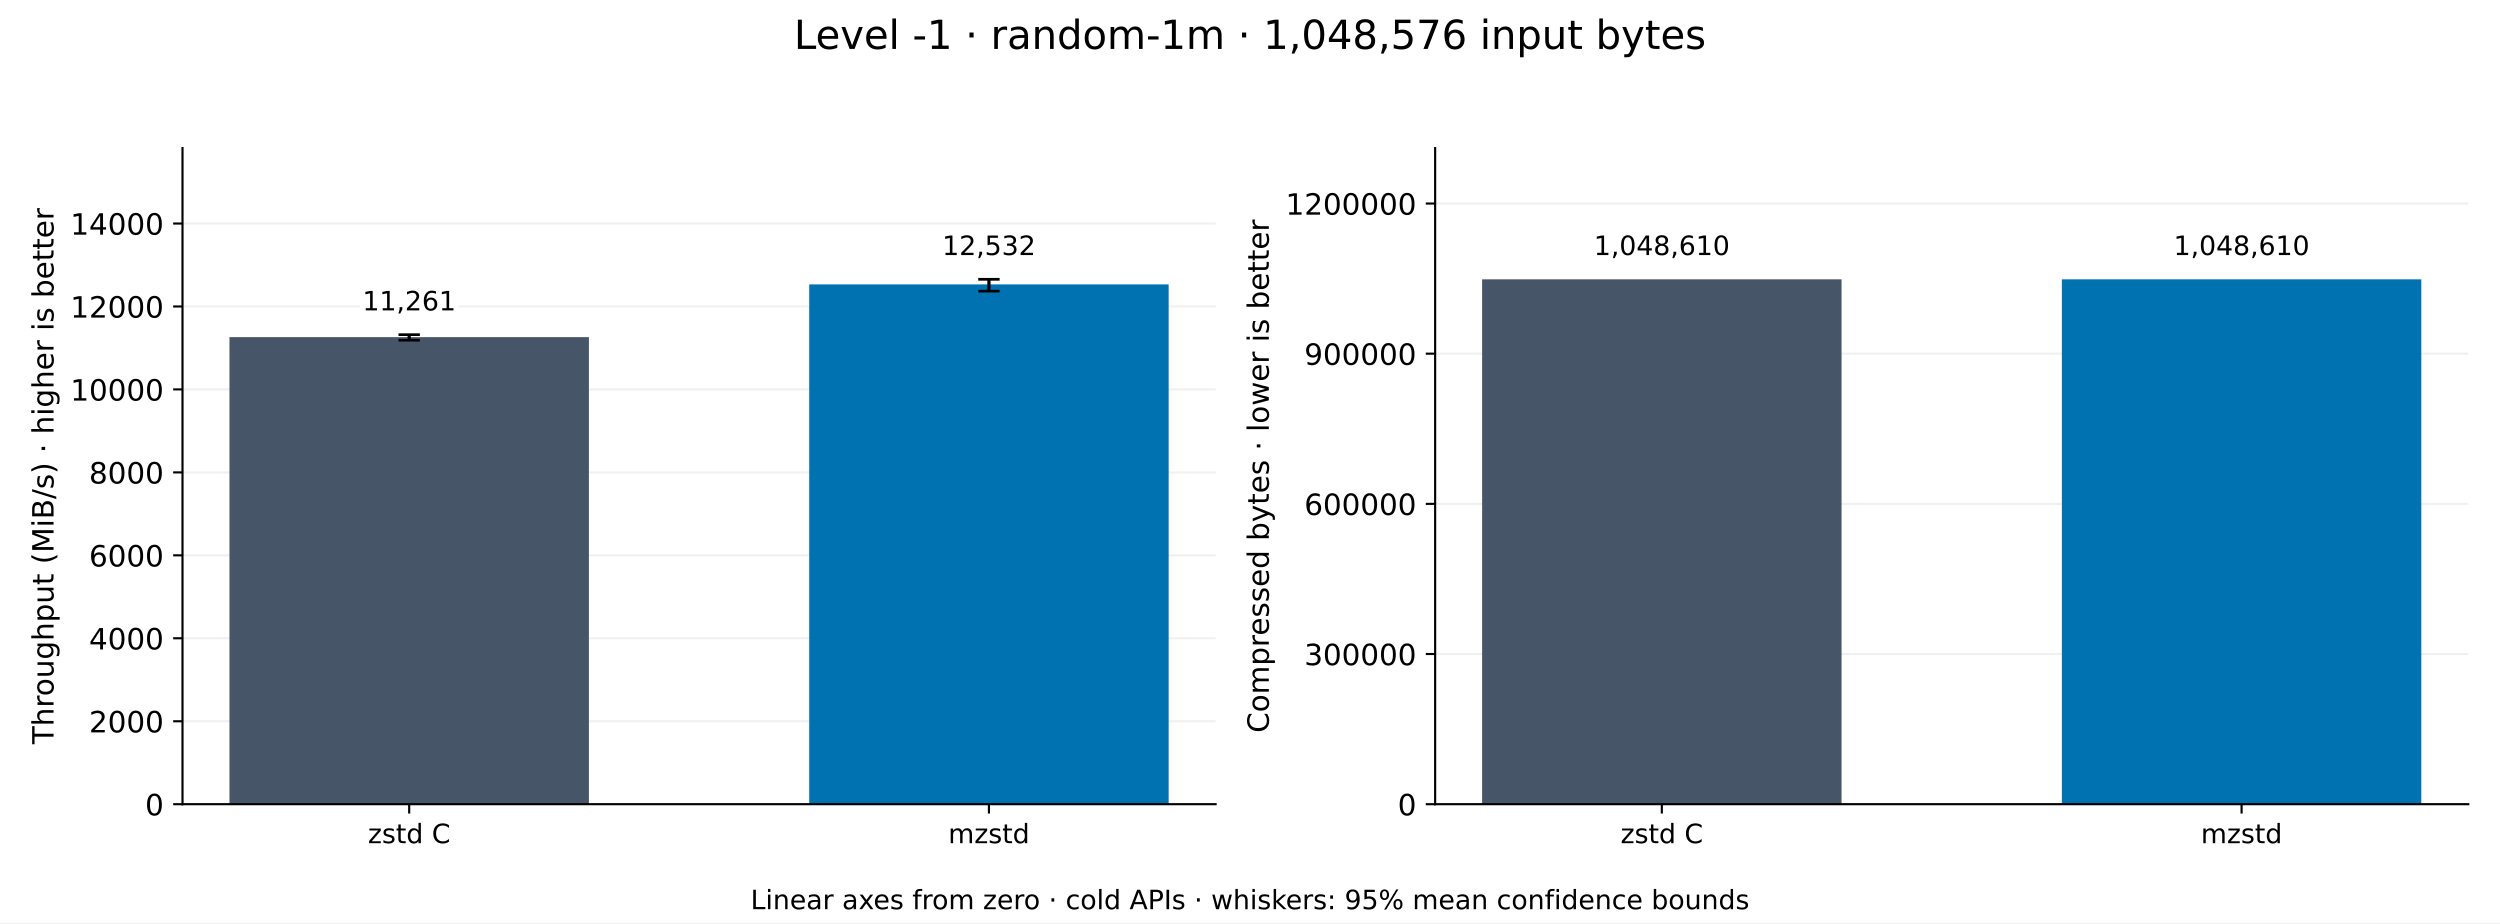
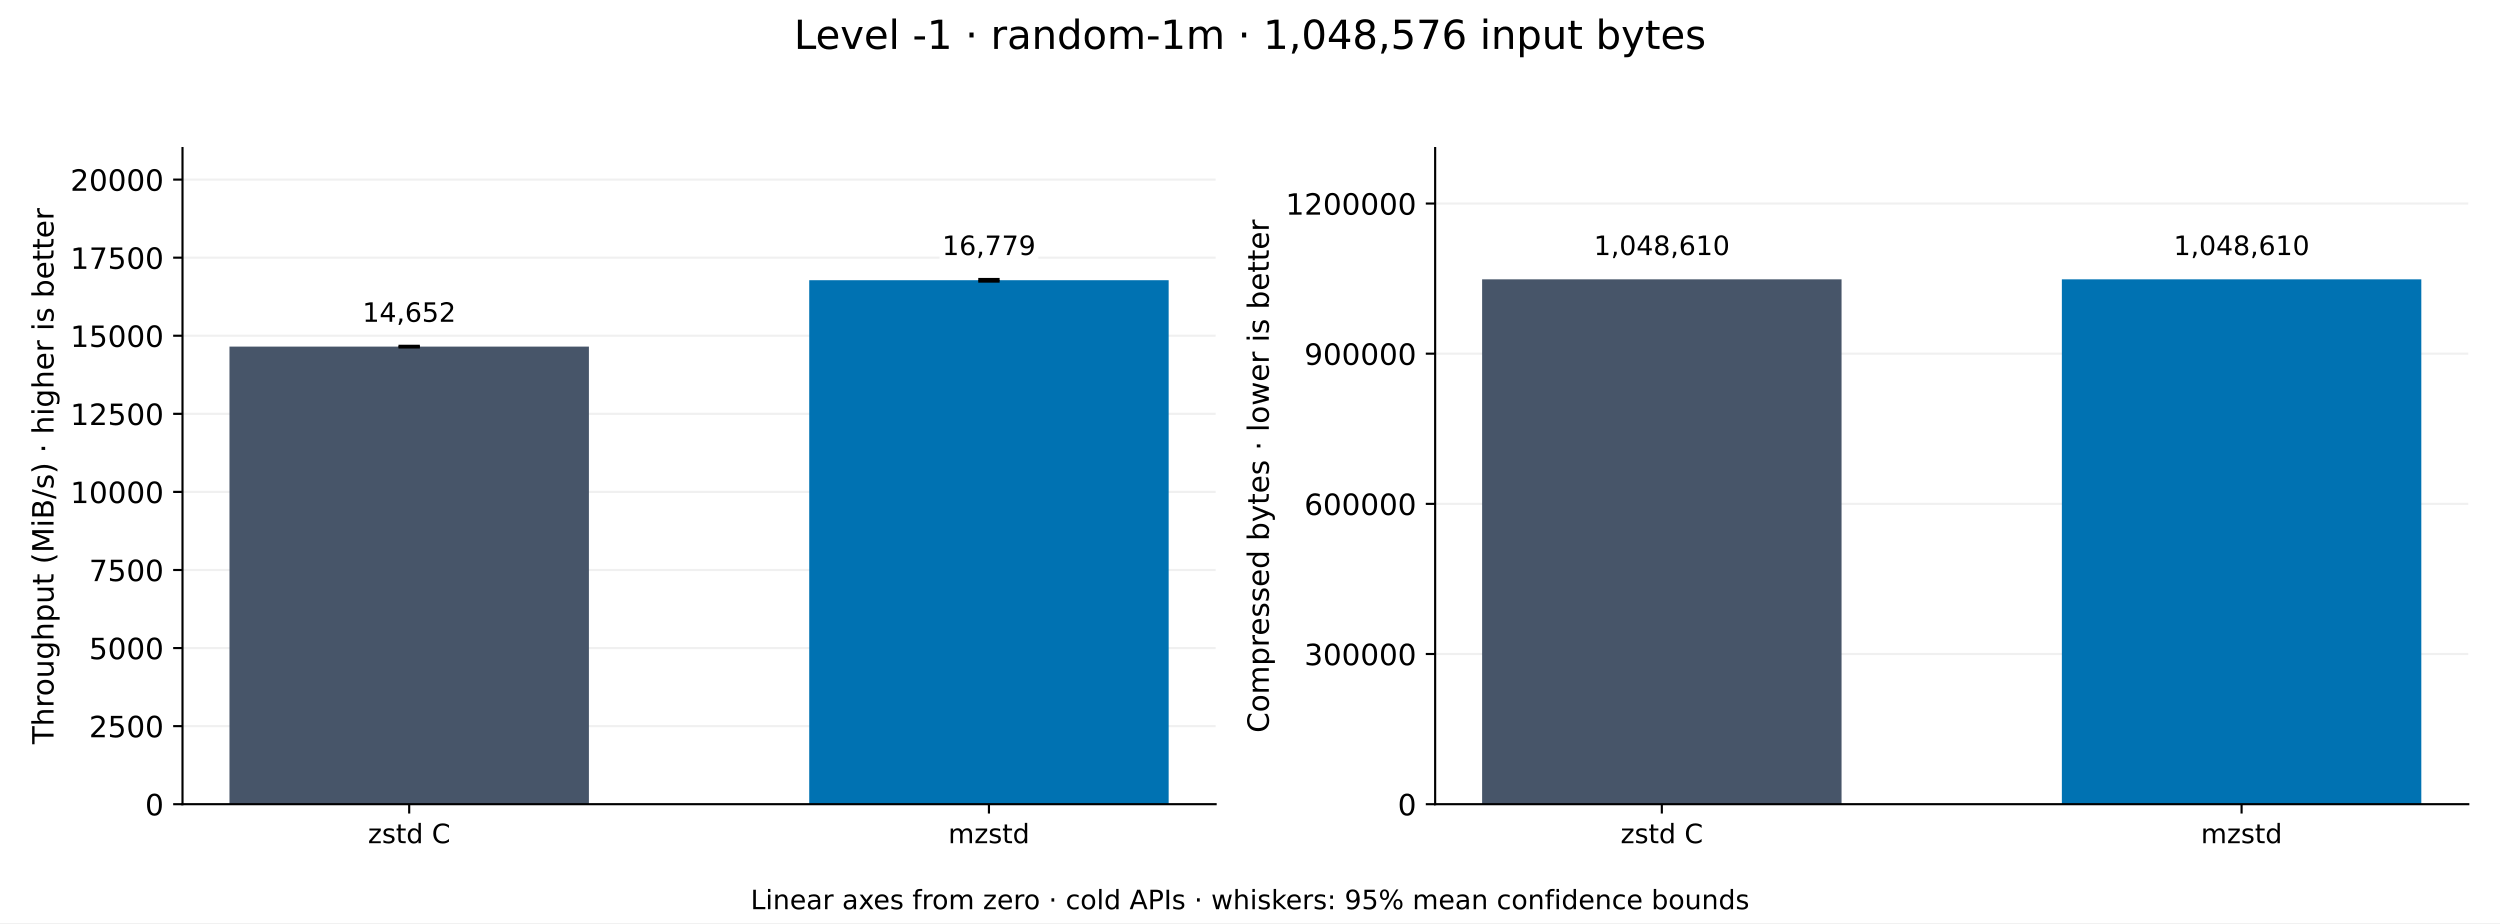
<svg xmlns="http://www.w3.org/2000/svg" xmlns:xlink="http://www.w3.org/1999/xlink" width="936pt" height="345.6pt" viewBox="0 0 936 345.6" version="1.1">
  <defs>
    <style type="text/css">*{stroke-linejoin: round; stroke-linecap: butt}</style>
  </defs>
  <g id="figure_1">
    <g id="patch_1">
      <path d="M 0 345.6 L 936 345.6 L 936 0 L 0 0 z " style="fill: #ffffff" />
    </g>
    <g id="axes_1">
      <g id="patch_2">
        <path d="M 68.33 301.088 L 455.13 301.088 L 455.13 55.44 L 68.33 55.44 z " style="fill: #ffffff" />
      </g>
      <g id="matplotlib.axis_1">
        <g id="xtick_1">
          <g id="line2d_1">
            <defs>
              <path id="mcbfd24ea1b" d="M 0 0 L 0 3.5 " style="stroke: #000000; stroke-width: 0.8" />
            </defs>
            <g>
              <use xlink:href="#mcbfd24ea1b" x="153.2" y="301.088" style="stroke: #000000; stroke-width: 0.8" />
            </g>
          </g>
          <g id="text_1">
            <text style="font-size: 10px; font-family: 'DejaVu Sans', 'Bitstream Vera Sans', 'Computer Modern Sans Serif', 'Lucida Grande', 'Verdana', 'Geneva', 'Lucid', 'Arial', 'Helvetica', 'Avant Garde', sans-serif; text-anchor: middle" x="153.2" y="315.686" transform="rotate(-0 153.2003 315.6864)">zstd C</text>
          </g>
        </g>
        <g id="xtick_2">
          <g id="line2d_2">
            <g>
              <use xlink:href="#mcbfd24ea1b" x="370.26" y="301.088" style="stroke: #000000; stroke-width: 0.8" />
            </g>
          </g>
          <g id="text_2">
            <text style="font-size: 10px; font-family: 'DejaVu Sans', 'Bitstream Vera Sans', 'Computer Modern Sans Serif', 'Lucida Grande', 'Verdana', 'Geneva', 'Lucid', 'Arial', 'Helvetica', 'Avant Garde', sans-serif; text-anchor: middle" x="370.26" y="315.686" transform="rotate(-0 370.2597 315.6864)">mzstd</text>
          </g>
        </g>
      </g>
      <g id="matplotlib.axis_2">
        <g id="ytick_1">
          <g id="line2d_3">
            <path d="M 68.33 301.088 L 455.13 301.088 " clip-path="url(#p31818db50f)" style="fill: none; stroke: #b0b0b0; stroke-opacity: 0.18; stroke-width: 0.8; stroke-linecap: square" />
          </g>
          <g id="line2d_4">
            <defs>
              <path id="m862e928616" d="M 0 0 L -3.5 0 " style="stroke: #000000; stroke-width: 0.8" />
            </defs>
            <g>
              <use xlink:href="#m862e928616" x="68.33" y="301.088" style="stroke: #000000; stroke-width: 0.8" />
            </g>
          </g>
          <g id="text_3">
            <text style="font-size: 11px; font-family: 'DejaVu Sans', 'Bitstream Vera Sans', 'Computer Modern Sans Serif', 'Lucida Grande', 'Verdana', 'Geneva', 'Lucid', 'Arial', 'Helvetica', 'Avant Garde', sans-serif; text-anchor: end" x="61.33" y="305.267" transform="rotate(-0 61.33 305.2671)">0</text>
          </g>
        </g>
        <g id="ytick_2">
          <g id="line2d_5">
-             <path d="M 68.33 270.031 L 455.13 270.031 " clip-path="url(#p31818db50f)" style="fill: none; stroke: #b0b0b0; stroke-opacity: 0.18; stroke-width: 0.8; stroke-linecap: square" />
+             <path d="M 68.33 271.858 L 455.13 271.858 " clip-path="url(#p31818db50f)" style="fill: none; stroke: #b0b0b0; stroke-opacity: 0.18; stroke-width: 0.8; stroke-linecap: square" />
          </g>
          <g id="line2d_6">
            <g>
-               <use xlink:href="#m862e928616" x="68.33" y="270.031" style="stroke: #000000; stroke-width: 0.8" />
+               <use xlink:href="#m862e928616" x="68.33" y="271.858" style="stroke: #000000; stroke-width: 0.8" />
            </g>
          </g>
          <g id="text_4">
-             <text style="font-size: 11px; font-family: 'DejaVu Sans', 'Bitstream Vera Sans', 'Computer Modern Sans Serif', 'Lucida Grande', 'Verdana', 'Geneva', 'Lucid', 'Arial', 'Helvetica', 'Avant Garde', sans-serif; text-anchor: end" x="61.33" y="274.21" transform="rotate(-0 61.33 274.2096)">2000</text>
+             <text style="font-size: 11px; font-family: 'DejaVu Sans', 'Bitstream Vera Sans', 'Computer Modern Sans Serif', 'Lucida Grande', 'Verdana', 'Geneva', 'Lucid', 'Arial', 'Helvetica', 'Avant Garde', sans-serif; text-anchor: end" x="61.33" y="276.037" transform="rotate(-0 61.33 276.0371)">2500</text>
          </g>
        </g>
        <g id="ytick_3">
          <g id="line2d_7">
-             <path d="M 68.33 238.973 L 455.13 238.973 " clip-path="url(#p31818db50f)" style="fill: none; stroke: #b0b0b0; stroke-opacity: 0.18; stroke-width: 0.8; stroke-linecap: square" />
+             <path d="M 68.33 242.628 L 455.13 242.628 " clip-path="url(#p31818db50f)" style="fill: none; stroke: #b0b0b0; stroke-opacity: 0.18; stroke-width: 0.8; stroke-linecap: square" />
          </g>
          <g id="line2d_8">
            <g>
-               <use xlink:href="#m862e928616" x="68.33" y="238.973" style="stroke: #000000; stroke-width: 0.8" />
+               <use xlink:href="#m862e928616" x="68.33" y="242.628" style="stroke: #000000; stroke-width: 0.8" />
            </g>
          </g>
          <g id="text_5">
-             <text style="font-size: 11px; font-family: 'DejaVu Sans', 'Bitstream Vera Sans', 'Computer Modern Sans Serif', 'Lucida Grande', 'Verdana', 'Geneva', 'Lucid', 'Arial', 'Helvetica', 'Avant Garde', sans-serif; text-anchor: end" x="61.33" y="243.152" transform="rotate(-0 61.33 243.1522)">4000</text>
+             <text style="font-size: 11px; font-family: 'DejaVu Sans', 'Bitstream Vera Sans', 'Computer Modern Sans Serif', 'Lucida Grande', 'Verdana', 'Geneva', 'Lucid', 'Arial', 'Helvetica', 'Avant Garde', sans-serif; text-anchor: end" x="61.33" y="246.807" transform="rotate(-0 61.33 246.807)">5000</text>
          </g>
        </g>
        <g id="ytick_4">
          <g id="line2d_9">
-             <path d="M 68.33 207.916 L 455.13 207.916 " clip-path="url(#p31818db50f)" style="fill: none; stroke: #b0b0b0; stroke-opacity: 0.18; stroke-width: 0.8; stroke-linecap: square" />
+             <path d="M 68.33 213.398 L 455.13 213.398 " clip-path="url(#p31818db50f)" style="fill: none; stroke: #b0b0b0; stroke-opacity: 0.18; stroke-width: 0.8; stroke-linecap: square" />
          </g>
          <g id="line2d_10">
            <g>
-               <use xlink:href="#m862e928616" x="68.33" y="207.916" style="stroke: #000000; stroke-width: 0.8" />
+               <use xlink:href="#m862e928616" x="68.33" y="213.398" style="stroke: #000000; stroke-width: 0.8" />
            </g>
          </g>
          <g id="text_6">
-             <text style="font-size: 11px; font-family: 'DejaVu Sans', 'Bitstream Vera Sans', 'Computer Modern Sans Serif', 'Lucida Grande', 'Verdana', 'Geneva', 'Lucid', 'Arial', 'Helvetica', 'Avant Garde', sans-serif; text-anchor: end" x="61.33" y="212.095" transform="rotate(-0 61.33 212.0947)">6000</text>
+             <text style="font-size: 11px; font-family: 'DejaVu Sans', 'Bitstream Vera Sans', 'Computer Modern Sans Serif', 'Lucida Grande', 'Verdana', 'Geneva', 'Lucid', 'Arial', 'Helvetica', 'Avant Garde', sans-serif; text-anchor: end" x="61.33" y="217.577" transform="rotate(-0 61.33 217.5769)">7500</text>
          </g>
        </g>
        <g id="ytick_5">
          <g id="line2d_11">
-             <path d="M 68.33 176.858 L 455.13 176.858 " clip-path="url(#p31818db50f)" style="fill: none; stroke: #b0b0b0; stroke-opacity: 0.18; stroke-width: 0.8; stroke-linecap: square" />
+             <path d="M 68.33 184.168 L 455.13 184.168 " clip-path="url(#p31818db50f)" style="fill: none; stroke: #b0b0b0; stroke-opacity: 0.18; stroke-width: 0.8; stroke-linecap: square" />
          </g>
          <g id="line2d_12">
            <g>
-               <use xlink:href="#m862e928616" x="68.33" y="176.858" style="stroke: #000000; stroke-width: 0.8" />
+               <use xlink:href="#m862e928616" x="68.33" y="184.168" style="stroke: #000000; stroke-width: 0.8" />
            </g>
          </g>
          <g id="text_7">
-             <text style="font-size: 11px; font-family: 'DejaVu Sans', 'Bitstream Vera Sans', 'Computer Modern Sans Serif', 'Lucida Grande', 'Verdana', 'Geneva', 'Lucid', 'Arial', 'Helvetica', 'Avant Garde', sans-serif; text-anchor: end" x="61.33" y="181.037" transform="rotate(-0 61.33 181.0372)">8000</text>
+             <text style="font-size: 11px; font-family: 'DejaVu Sans', 'Bitstream Vera Sans', 'Computer Modern Sans Serif', 'Lucida Grande', 'Verdana', 'Geneva', 'Lucid', 'Arial', 'Helvetica', 'Avant Garde', sans-serif; text-anchor: end" x="61.33" y="188.347" transform="rotate(-0 61.33 188.3468)">10000</text>
          </g>
        </g>
        <g id="ytick_6">
          <g id="line2d_13">
-             <path d="M 68.33 145.801 L 455.13 145.801 " clip-path="url(#p31818db50f)" style="fill: none; stroke: #b0b0b0; stroke-opacity: 0.18; stroke-width: 0.8; stroke-linecap: square" />
+             <path d="M 68.33 154.938 L 455.13 154.938 " clip-path="url(#p31818db50f)" style="fill: none; stroke: #b0b0b0; stroke-opacity: 0.18; stroke-width: 0.8; stroke-linecap: square" />
          </g>
          <g id="line2d_14">
            <g>
-               <use xlink:href="#m862e928616" x="68.33" y="145.801" style="stroke: #000000; stroke-width: 0.8" />
+               <use xlink:href="#m862e928616" x="68.33" y="154.938" style="stroke: #000000; stroke-width: 0.8" />
            </g>
          </g>
          <g id="text_8">
-             <text style="font-size: 11px; font-family: 'DejaVu Sans', 'Bitstream Vera Sans', 'Computer Modern Sans Serif', 'Lucida Grande', 'Verdana', 'Geneva', 'Lucid', 'Arial', 'Helvetica', 'Avant Garde', sans-serif; text-anchor: end" x="61.33" y="149.98" transform="rotate(-0 61.33 149.9797)">10000</text>
+             <text style="font-size: 11px; font-family: 'DejaVu Sans', 'Bitstream Vera Sans', 'Computer Modern Sans Serif', 'Lucida Grande', 'Verdana', 'Geneva', 'Lucid', 'Arial', 'Helvetica', 'Avant Garde', sans-serif; text-anchor: end" x="61.33" y="159.117" transform="rotate(-0 61.33 159.1167)">12500</text>
          </g>
        </g>
        <g id="ytick_7">
          <g id="line2d_15">
-             <path d="M 68.33 114.743 L 455.13 114.743 " clip-path="url(#p31818db50f)" style="fill: none; stroke: #b0b0b0; stroke-opacity: 0.18; stroke-width: 0.8; stroke-linecap: square" />
+             <path d="M 68.33 125.707 L 455.13 125.707 " clip-path="url(#p31818db50f)" style="fill: none; stroke: #b0b0b0; stroke-opacity: 0.18; stroke-width: 0.8; stroke-linecap: square" />
          </g>
          <g id="line2d_16">
            <g>
-               <use xlink:href="#m862e928616" x="68.33" y="114.743" style="stroke: #000000; stroke-width: 0.8" />
+               <use xlink:href="#m862e928616" x="68.33" y="125.707" style="stroke: #000000; stroke-width: 0.8" />
            </g>
          </g>
          <g id="text_9">
-             <text style="font-size: 11px; font-family: 'DejaVu Sans', 'Bitstream Vera Sans', 'Computer Modern Sans Serif', 'Lucida Grande', 'Verdana', 'Geneva', 'Lucid', 'Arial', 'Helvetica', 'Avant Garde', sans-serif; text-anchor: end" x="61.33" y="118.922" transform="rotate(-0 61.33 118.9222)">12000</text>
+             <text style="font-size: 11px; font-family: 'DejaVu Sans', 'Bitstream Vera Sans', 'Computer Modern Sans Serif', 'Lucida Grande', 'Verdana', 'Geneva', 'Lucid', 'Arial', 'Helvetica', 'Avant Garde', sans-serif; text-anchor: end" x="61.33" y="129.887" transform="rotate(-0 61.33 129.8866)">15000</text>
          </g>
        </g>
        <g id="ytick_8">
          <g id="line2d_17">
-             <path d="M 68.33 83.686 L 455.13 83.686 " clip-path="url(#p31818db50f)" style="fill: none; stroke: #b0b0b0; stroke-opacity: 0.18; stroke-width: 0.8; stroke-linecap: square" />
+             <path d="M 68.33 96.477 L 455.13 96.477 " clip-path="url(#p31818db50f)" style="fill: none; stroke: #b0b0b0; stroke-opacity: 0.18; stroke-width: 0.8; stroke-linecap: square" />
          </g>
          <g id="line2d_18">
            <g>
-               <use xlink:href="#m862e928616" x="68.33" y="83.686" style="stroke: #000000; stroke-width: 0.8" />
+               <use xlink:href="#m862e928616" x="68.33" y="96.477" style="stroke: #000000; stroke-width: 0.8" />
            </g>
          </g>
          <g id="text_10">
-             <text style="font-size: 11px; font-family: 'DejaVu Sans', 'Bitstream Vera Sans', 'Computer Modern Sans Serif', 'Lucida Grande', 'Verdana', 'Geneva', 'Lucid', 'Arial', 'Helvetica', 'Avant Garde', sans-serif; text-anchor: end" x="61.33" y="87.865" transform="rotate(-0 61.33 87.8647)">14000</text>
-           </g>
-         </g>
-         <g id="text_11">
+             <text style="font-size: 11px; font-family: 'DejaVu Sans', 'Bitstream Vera Sans', 'Computer Modern Sans Serif', 'Lucida Grande', 'Verdana', 'Geneva', 'Lucid', 'Arial', 'Helvetica', 'Avant Garde', sans-serif; text-anchor: end" x="61.33" y="100.657" transform="rotate(-0 61.33 100.6565)">17500</text>
+           </g>
+         </g>
+         <g id="ytick_9">
+           <g id="line2d_19">
+             <path d="M 68.33 67.247 L 455.13 67.247 " clip-path="url(#p31818db50f)" style="fill: none; stroke: #b0b0b0; stroke-opacity: 0.18; stroke-width: 0.8; stroke-linecap: square" />
+           </g>
+           <g id="line2d_20">
+             <g>
+               <use xlink:href="#m862e928616" x="68.33" y="67.247" style="stroke: #000000; stroke-width: 0.8" />
+             </g>
+           </g>
+           <g id="text_11">
+             <text style="font-size: 11px; font-family: 'DejaVu Sans', 'Bitstream Vera Sans', 'Computer Modern Sans Serif', 'Lucida Grande', 'Verdana', 'Geneva', 'Lucid', 'Arial', 'Helvetica', 'Avant Garde', sans-serif; text-anchor: end" x="61.33" y="71.426" transform="rotate(-0 61.33 71.42641)">20000</text>
+           </g>
+         </g>
+         <g id="text_12">
          <text style="font-size: 11px; font-family: 'DejaVu Sans', 'Bitstream Vera Sans', 'Computer Modern Sans Serif', 'Lucida Grande', 'Verdana', 'Geneva', 'Lucid', 'Arial', 'Helvetica', 'Avant Garde', sans-serif; text-anchor: middle" x="20.049" y="178.264" transform="rotate(-90 20.04859 178.264)">Throughput (MiB/s) · higher is better</text>
        </g>
      </g>
      <g id="patch_3">
-         <path d="M 85.912 301.088 L 220.489 301.088 L 220.489 126.211 L 85.912 126.211 z " clip-path="url(#p31818db50f)" style="fill: #475569" />
+         <path d="M 85.912 301.088 L 220.489 301.088 L 220.489 129.775 L 85.912 129.775 z " clip-path="url(#p31818db50f)" style="fill: #475569" />
      </g>
      <g id="patch_4">
-         <path d="M 302.971 301.088 L 437.548 301.088 L 437.548 106.489 L 302.971 106.489 z " clip-path="url(#p31818db50f)" style="fill: #0072b2" />
+         <path d="M 302.971 301.088 L 437.548 301.088 L 437.548 104.906 L 302.971 104.906 z " clip-path="url(#p31818db50f)" style="fill: #0072b2" />
      </g>
      <g id="LineCollection_1">
-         <path d="M 153.2 127.366 L 153.2 125.305 " clip-path="url(#p31818db50f)" style="fill: none; stroke: #000000; stroke-width: 1.2" />
-         <path d="M 370.26 109.005 L 370.26 104.57 " clip-path="url(#p31818db50f)" style="fill: none; stroke: #000000; stroke-width: 1.2" />
-       </g>
-       <g id="line2d_19">
+         <path d="M 153.2 129.992 L 153.2 129.57 " clip-path="url(#p31818db50f)" style="fill: none; stroke: #000000; stroke-width: 1.2" />
+         <path d="M 370.26 105.323 L 370.26 104.57 " clip-path="url(#p31818db50f)" style="fill: none; stroke: #000000; stroke-width: 1.2" />
+       </g>
+       <g id="line2d_21">
        <defs>
          <path id="mf7f69e77f0" d="M 4 0 L -4 -0 " style="stroke: #000000" />
        </defs>
        <g clip-path="url(#p31818db50f)">
-           <use xlink:href="#mf7f69e77f0" x="153.2" y="127.366" style="fill: #1f77b4; stroke: #000000" />
-           <use xlink:href="#mf7f69e77f0" x="370.26" y="109.005" style="fill: #1f77b4; stroke: #000000" />
-         </g>
-       </g>
-       <g id="line2d_20">
+           <use xlink:href="#mf7f69e77f0" x="153.2" y="129.992" style="fill: #1f77b4; stroke: #000000" />
+           <use xlink:href="#mf7f69e77f0" x="370.26" y="105.323" style="fill: #1f77b4; stroke: #000000" />
+         </g>
+       </g>
+       <g id="line2d_22">
        <g clip-path="url(#p31818db50f)">
-           <use xlink:href="#mf7f69e77f0" x="153.2" y="125.305" style="fill: #1f77b4; stroke: #000000" />
+           <use xlink:href="#mf7f69e77f0" x="153.2" y="129.57" style="fill: #1f77b4; stroke: #000000" />
          <use xlink:href="#mf7f69e77f0" x="370.26" y="104.57" style="fill: #1f77b4; stroke: #000000" />
        </g>
      </g>
      <g id="patch_5">
        <path d="M 68.33 301.088 L 68.33 55.44 " style="fill: none; stroke: #000000; stroke-width: 0.8; stroke-linejoin: miter; stroke-linecap: square" />
      </g>
      <g id="patch_6">
        <path d="M 68.33 301.088 L 455.13 301.088 " style="fill: none; stroke: #000000; stroke-width: 0.8; stroke-linejoin: miter; stroke-linecap: square" />
      </g>
-       <g id="text_12">
+       <g id="text_13">
        <g id="patch_7">
-           <path d="M 134.705 119.305 L 171.696 119.305 L 171.696 107.626 L 134.705 107.626 z " style="fill: #ffffff; opacity: 0.9" />
-         </g>
-         <text style="font-size: 10px; font-family: 'DejaVu Sans', 'Bitstream Vera Sans', 'Computer Modern Sans Serif', 'Lucida Grande', 'Verdana', 'Geneva', 'Lucid', 'Arial', 'Helvetica', 'Avant Garde', sans-serif; text-anchor: middle" x="153.2" y="116.225" transform="rotate(-0 153.2003 116.2249)">11,261</text>
-       </g>
-       <g id="text_13">
+           <path d="M 134.705 123.57 L 171.696 123.57 L 171.696 111.892 L 134.705 111.892 z " style="fill: #ffffff; opacity: 0.9" />
+         </g>
+         <text style="font-size: 10px; font-family: 'DejaVu Sans', 'Bitstream Vera Sans', 'Computer Modern Sans Serif', 'Lucida Grande', 'Verdana', 'Geneva', 'Lucid', 'Arial', 'Helvetica', 'Avant Garde', sans-serif; text-anchor: middle" x="153.2" y="120.491" transform="rotate(-0 153.2003 120.4907)">14,652</text>
+       </g>
+       <g id="text_14">
        <g id="patch_8">
          <path d="M 351.764 98.57 L 388.755 98.57 L 388.755 86.891 L 351.764 86.891 z " style="fill: #ffffff; opacity: 0.9" />
        </g>
-         <text style="font-size: 10px; font-family: 'DejaVu Sans', 'Bitstream Vera Sans', 'Computer Modern Sans Serif', 'Lucida Grande', 'Verdana', 'Geneva', 'Lucid', 'Arial', 'Helvetica', 'Avant Garde', sans-serif; text-anchor: middle" x="370.26" y="95.49" transform="rotate(-0 370.2597 95.48991)">12,532</text>
+         <text style="font-size: 10px; font-family: 'DejaVu Sans', 'Bitstream Vera Sans', 'Computer Modern Sans Serif', 'Lucida Grande', 'Verdana', 'Geneva', 'Lucid', 'Arial', 'Helvetica', 'Avant Garde', sans-serif; text-anchor: middle" x="370.26" y="95.49" transform="rotate(-0 370.2597 95.48991)">16,779</text>
      </g>
    </g>
    <g id="axes_2">
      <g id="patch_9">
        <path d="M 537.32 301.088 L 924.12 301.088 L 924.12 55.44 L 537.32 55.44 z " style="fill: #ffffff" />
      </g>
      <g id="matplotlib.axis_3">
        <g id="xtick_3">
-           <g id="line2d_21">
+           <g id="line2d_23">
            <g>
              <use xlink:href="#mcbfd24ea1b" x="622.19" y="301.088" style="stroke: #000000; stroke-width: 0.8" />
            </g>
          </g>
-           <g id="text_14">
+           <g id="text_15">
            <text style="font-size: 10px; font-family: 'DejaVu Sans', 'Bitstream Vera Sans', 'Computer Modern Sans Serif', 'Lucida Grande', 'Verdana', 'Geneva', 'Lucid', 'Arial', 'Helvetica', 'Avant Garde', sans-serif; text-anchor: middle" x="622.19" y="315.686" transform="rotate(-0 622.1903 315.6864)">zstd C</text>
          </g>
        </g>
        <g id="xtick_4">
-           <g id="line2d_22">
+           <g id="line2d_24">
            <g>
              <use xlink:href="#mcbfd24ea1b" x="839.25" y="301.088" style="stroke: #000000; stroke-width: 0.8" />
            </g>
          </g>
-           <g id="text_15">
+           <g id="text_16">
            <text style="font-size: 10px; font-family: 'DejaVu Sans', 'Bitstream Vera Sans', 'Computer Modern Sans Serif', 'Lucida Grande', 'Verdana', 'Geneva', 'Lucid', 'Arial', 'Helvetica', 'Avant Garde', sans-serif; text-anchor: middle" x="839.25" y="315.686" transform="rotate(-0 839.2497 315.6864)">mzstd</text>
          </g>
        </g>
      </g>
      <g id="matplotlib.axis_4">
-         <g id="ytick_9">
-           <g id="line2d_23">
-             <path d="M 537.32 301.088 L 924.12 301.088 " clip-path="url(#p994b3a2b1e)" style="fill: none; stroke: #b0b0b0; stroke-opacity: 0.18; stroke-width: 0.8; stroke-linecap: square" />
-           </g>
-           <g id="line2d_24">
-             <g>
-               <use xlink:href="#m862e928616" x="537.32" y="301.088" style="stroke: #000000; stroke-width: 0.8" />
-             </g>
-           </g>
-           <g id="text_16">
-             <text style="font-size: 11px; font-family: 'DejaVu Sans', 'Bitstream Vera Sans', 'Computer Modern Sans Serif', 'Lucida Grande', 'Verdana', 'Geneva', 'Lucid', 'Arial', 'Helvetica', 'Avant Garde', sans-serif; text-anchor: end" x="530.32" y="305.267" transform="rotate(-0 530.32 305.2671)">0</text>
-           </g>
-         </g>
        <g id="ytick_10">
          <g id="line2d_25">
-             <path d="M 537.32 244.865 L 924.12 244.865 " clip-path="url(#p994b3a2b1e)" style="fill: none; stroke: #b0b0b0; stroke-opacity: 0.18; stroke-width: 0.8; stroke-linecap: square" />
+             <path d="M 537.32 301.088 L 924.12 301.088 " clip-path="url(#p994b3a2b1e)" style="fill: none; stroke: #b0b0b0; stroke-opacity: 0.18; stroke-width: 0.8; stroke-linecap: square" />
          </g>
          <g id="line2d_26">
            <g>
-               <use xlink:href="#m862e928616" x="537.32" y="244.865" style="stroke: #000000; stroke-width: 0.8" />
+               <use xlink:href="#m862e928616" x="537.32" y="301.088" style="stroke: #000000; stroke-width: 0.8" />
            </g>
          </g>
          <g id="text_17">
-             <text style="font-size: 11px; font-family: 'DejaVu Sans', 'Bitstream Vera Sans', 'Computer Modern Sans Serif', 'Lucida Grande', 'Verdana', 'Geneva', 'Lucid', 'Arial', 'Helvetica', 'Avant Garde', sans-serif; text-anchor: end" x="530.32" y="249.045" transform="rotate(-0 530.32 249.0446)">300000</text>
+             <text style="font-size: 11px; font-family: 'DejaVu Sans', 'Bitstream Vera Sans', 'Computer Modern Sans Serif', 'Lucida Grande', 'Verdana', 'Geneva', 'Lucid', 'Arial', 'Helvetica', 'Avant Garde', sans-serif; text-anchor: end" x="530.32" y="305.267" transform="rotate(-0 530.32 305.2671)">0</text>
          </g>
        </g>
        <g id="ytick_11">
          <g id="line2d_27">
-             <path d="M 537.32 188.643 L 924.12 188.643 " clip-path="url(#p994b3a2b1e)" style="fill: none; stroke: #b0b0b0; stroke-opacity: 0.18; stroke-width: 0.8; stroke-linecap: square" />
+             <path d="M 537.32 244.865 L 924.12 244.865 " clip-path="url(#p994b3a2b1e)" style="fill: none; stroke: #b0b0b0; stroke-opacity: 0.18; stroke-width: 0.8; stroke-linecap: square" />
          </g>
          <g id="line2d_28">
            <g>
-               <use xlink:href="#m862e928616" x="537.32" y="188.643" style="stroke: #000000; stroke-width: 0.8" />
+               <use xlink:href="#m862e928616" x="537.32" y="244.865" style="stroke: #000000; stroke-width: 0.8" />
            </g>
          </g>
          <g id="text_18">
-             <text style="font-size: 11px; font-family: 'DejaVu Sans', 'Bitstream Vera Sans', 'Computer Modern Sans Serif', 'Lucida Grande', 'Verdana', 'Geneva', 'Lucid', 'Arial', 'Helvetica', 'Avant Garde', sans-serif; text-anchor: end" x="530.32" y="192.822" transform="rotate(-0 530.32 192.8221)">600000</text>
+             <text style="font-size: 11px; font-family: 'DejaVu Sans', 'Bitstream Vera Sans', 'Computer Modern Sans Serif', 'Lucida Grande', 'Verdana', 'Geneva', 'Lucid', 'Arial', 'Helvetica', 'Avant Garde', sans-serif; text-anchor: end" x="530.32" y="249.045" transform="rotate(-0 530.32 249.0446)">300000</text>
          </g>
        </g>
        <g id="ytick_12">
          <g id="line2d_29">
-             <path d="M 537.32 132.42 L 924.12 132.42 " clip-path="url(#p994b3a2b1e)" style="fill: none; stroke: #b0b0b0; stroke-opacity: 0.18; stroke-width: 0.8; stroke-linecap: square" />
+             <path d="M 537.32 188.643 L 924.12 188.643 " clip-path="url(#p994b3a2b1e)" style="fill: none; stroke: #b0b0b0; stroke-opacity: 0.18; stroke-width: 0.8; stroke-linecap: square" />
          </g>
          <g id="line2d_30">
            <g>
-               <use xlink:href="#m862e928616" x="537.32" y="132.42" style="stroke: #000000; stroke-width: 0.8" />
+               <use xlink:href="#m862e928616" x="537.32" y="188.643" style="stroke: #000000; stroke-width: 0.8" />
            </g>
          </g>
          <g id="text_19">
-             <text style="font-size: 11px; font-family: 'DejaVu Sans', 'Bitstream Vera Sans', 'Computer Modern Sans Serif', 'Lucida Grande', 'Verdana', 'Geneva', 'Lucid', 'Arial', 'Helvetica', 'Avant Garde', sans-serif; text-anchor: end" x="530.32" y="136.6" transform="rotate(-0 530.32 136.5995)">900000</text>
+             <text style="font-size: 11px; font-family: 'DejaVu Sans', 'Bitstream Vera Sans', 'Computer Modern Sans Serif', 'Lucida Grande', 'Verdana', 'Geneva', 'Lucid', 'Arial', 'Helvetica', 'Avant Garde', sans-serif; text-anchor: end" x="530.32" y="192.822" transform="rotate(-0 530.32 192.8221)">600000</text>
          </g>
        </g>
        <g id="ytick_13">
          <g id="line2d_31">
+             <path d="M 537.32 132.42 L 924.12 132.42 " clip-path="url(#p994b3a2b1e)" style="fill: none; stroke: #b0b0b0; stroke-opacity: 0.18; stroke-width: 0.8; stroke-linecap: square" />
+           </g>
+           <g id="line2d_32">
+             <g>
+               <use xlink:href="#m862e928616" x="537.32" y="132.42" style="stroke: #000000; stroke-width: 0.8" />
+             </g>
+           </g>
+           <g id="text_20">
+             <text style="font-size: 11px; font-family: 'DejaVu Sans', 'Bitstream Vera Sans', 'Computer Modern Sans Serif', 'Lucida Grande', 'Verdana', 'Geneva', 'Lucid', 'Arial', 'Helvetica', 'Avant Garde', sans-serif; text-anchor: end" x="530.32" y="136.6" transform="rotate(-0 530.32 136.5995)">900000</text>
+           </g>
+         </g>
+         <g id="ytick_14">
+           <g id="line2d_33">
            <path d="M 537.32 76.198 L 924.12 76.198 " clip-path="url(#p994b3a2b1e)" style="fill: none; stroke: #b0b0b0; stroke-opacity: 0.18; stroke-width: 0.8; stroke-linecap: square" />
          </g>
-           <g id="line2d_32">
+           <g id="line2d_34">
            <g>
              <use xlink:href="#m862e928616" x="537.32" y="76.198" style="stroke: #000000; stroke-width: 0.8" />
            </g>
          </g>
-           <g id="text_20">
+           <g id="text_21">
            <text style="font-size: 11px; font-family: 'DejaVu Sans', 'Bitstream Vera Sans', 'Computer Modern Sans Serif', 'Lucida Grande', 'Verdana', 'Geneva', 'Lucid', 'Arial', 'Helvetica', 'Avant Garde', sans-serif; text-anchor: end" x="530.32" y="80.377" transform="rotate(-0 530.32 80.37697)">1200000</text>
          </g>
        </g>
-         <g id="text_21">
+         <g id="text_22">
          <text style="font-size: 11px; font-family: 'DejaVu Sans', 'Bitstream Vera Sans', 'Computer Modern Sans Serif', 'Lucida Grande', 'Verdana', 'Geneva', 'Lucid', 'Arial', 'Helvetica', 'Avant Garde', sans-serif; text-anchor: middle" x="475.041" y="178.264" transform="rotate(-90 475.0411 178.264)">Compressed bytes · lower is better</text>
        </g>
      </g>
      <g id="patch_10">
        <path d="M 554.902 301.088 L 689.479 301.088 L 689.479 104.57 L 554.902 104.57 z " clip-path="url(#p994b3a2b1e)" style="fill: #475569" />
      </g>
      <g id="patch_11">
        <path d="M 771.961 301.088 L 906.538 301.088 L 906.538 104.57 L 771.961 104.57 z " clip-path="url(#p994b3a2b1e)" style="fill: #0072b2" />
      </g>
      <g id="patch_12">
        <path d="M 537.32 301.088 L 537.32 55.44 " style="fill: none; stroke: #000000; stroke-width: 0.8; stroke-linejoin: miter; stroke-linecap: square" />
      </g>
      <g id="patch_13">
        <path d="M 537.32 301.088 L 924.12 301.088 " style="fill: none; stroke: #000000; stroke-width: 0.8; stroke-linejoin: miter; stroke-linecap: square" />
      </g>
-       <g id="text_22">
+       <g id="text_23">
        <g id="patch_14">
          <path d="M 595.743 98.57 L 648.637 98.57 L 648.637 86.891 L 595.743 86.891 z " style="fill: #ffffff; opacity: 0.9" />
        </g>
        <text style="font-size: 10px; font-family: 'DejaVu Sans', 'Bitstream Vera Sans', 'Computer Modern Sans Serif', 'Lucida Grande', 'Verdana', 'Geneva', 'Lucid', 'Arial', 'Helvetica', 'Avant Garde', sans-serif; text-anchor: middle" x="622.19" y="95.49" transform="rotate(-0 622.1903 95.48991)">1,048,610</text>
      </g>
-       <g id="text_23">
+       <g id="text_24">
        <g id="patch_15">
          <path d="M 812.803 98.57 L 865.697 98.57 L 865.697 86.891 L 812.803 86.891 z " style="fill: #ffffff; opacity: 0.9" />
        </g>
        <text style="font-size: 10px; font-family: 'DejaVu Sans', 'Bitstream Vera Sans', 'Computer Modern Sans Serif', 'Lucida Grande', 'Verdana', 'Geneva', 'Lucid', 'Arial', 'Helvetica', 'Avant Garde', sans-serif; text-anchor: middle" x="839.25" y="95.49" transform="rotate(-0 839.2497 95.48991)">1,048,610</text>
      </g>
    </g>
-     <g id="text_24">
+     <g id="text_25">
      <text style="font-size: 15px; font-family: 'DejaVu Sans', 'Bitstream Vera Sans', 'Computer Modern Sans Serif', 'Lucida Grande', 'Verdana', 'Geneva', 'Lucid', 'Arial', 'Helvetica', 'Avant Garde', sans-serif; text-anchor: middle" x="468" y="18.31" transform="rotate(-0 468 18.30966)">Level -1 · random-1m · 1,048,576 input bytes</text>
    </g>
-     <g id="text_25">
+     <g id="text_26">
      <text style="font-size: 10px; font-family: 'DejaVu Sans', 'Bitstream Vera Sans', 'Computer Modern Sans Serif', 'Lucida Grande', 'Verdana', 'Geneva', 'Lucid', 'Arial', 'Helvetica', 'Avant Garde', sans-serif; text-anchor: middle" x="468" y="340.416" transform="rotate(-0 468 340.416)">Linear axes from zero · cold APIs · whiskers: 95% mean confidence bounds</text>
    </g>
  </g>
  <defs>
    <clipPath id="p31818db50f">
      <rect x="68.33" y="55.44" width="386.8" height="245.648" />
    </clipPath>
    <clipPath id="p994b3a2b1e">
      <rect x="537.32" y="55.44" width="386.8" height="245.648" />
    </clipPath>
  </defs>
</svg>
